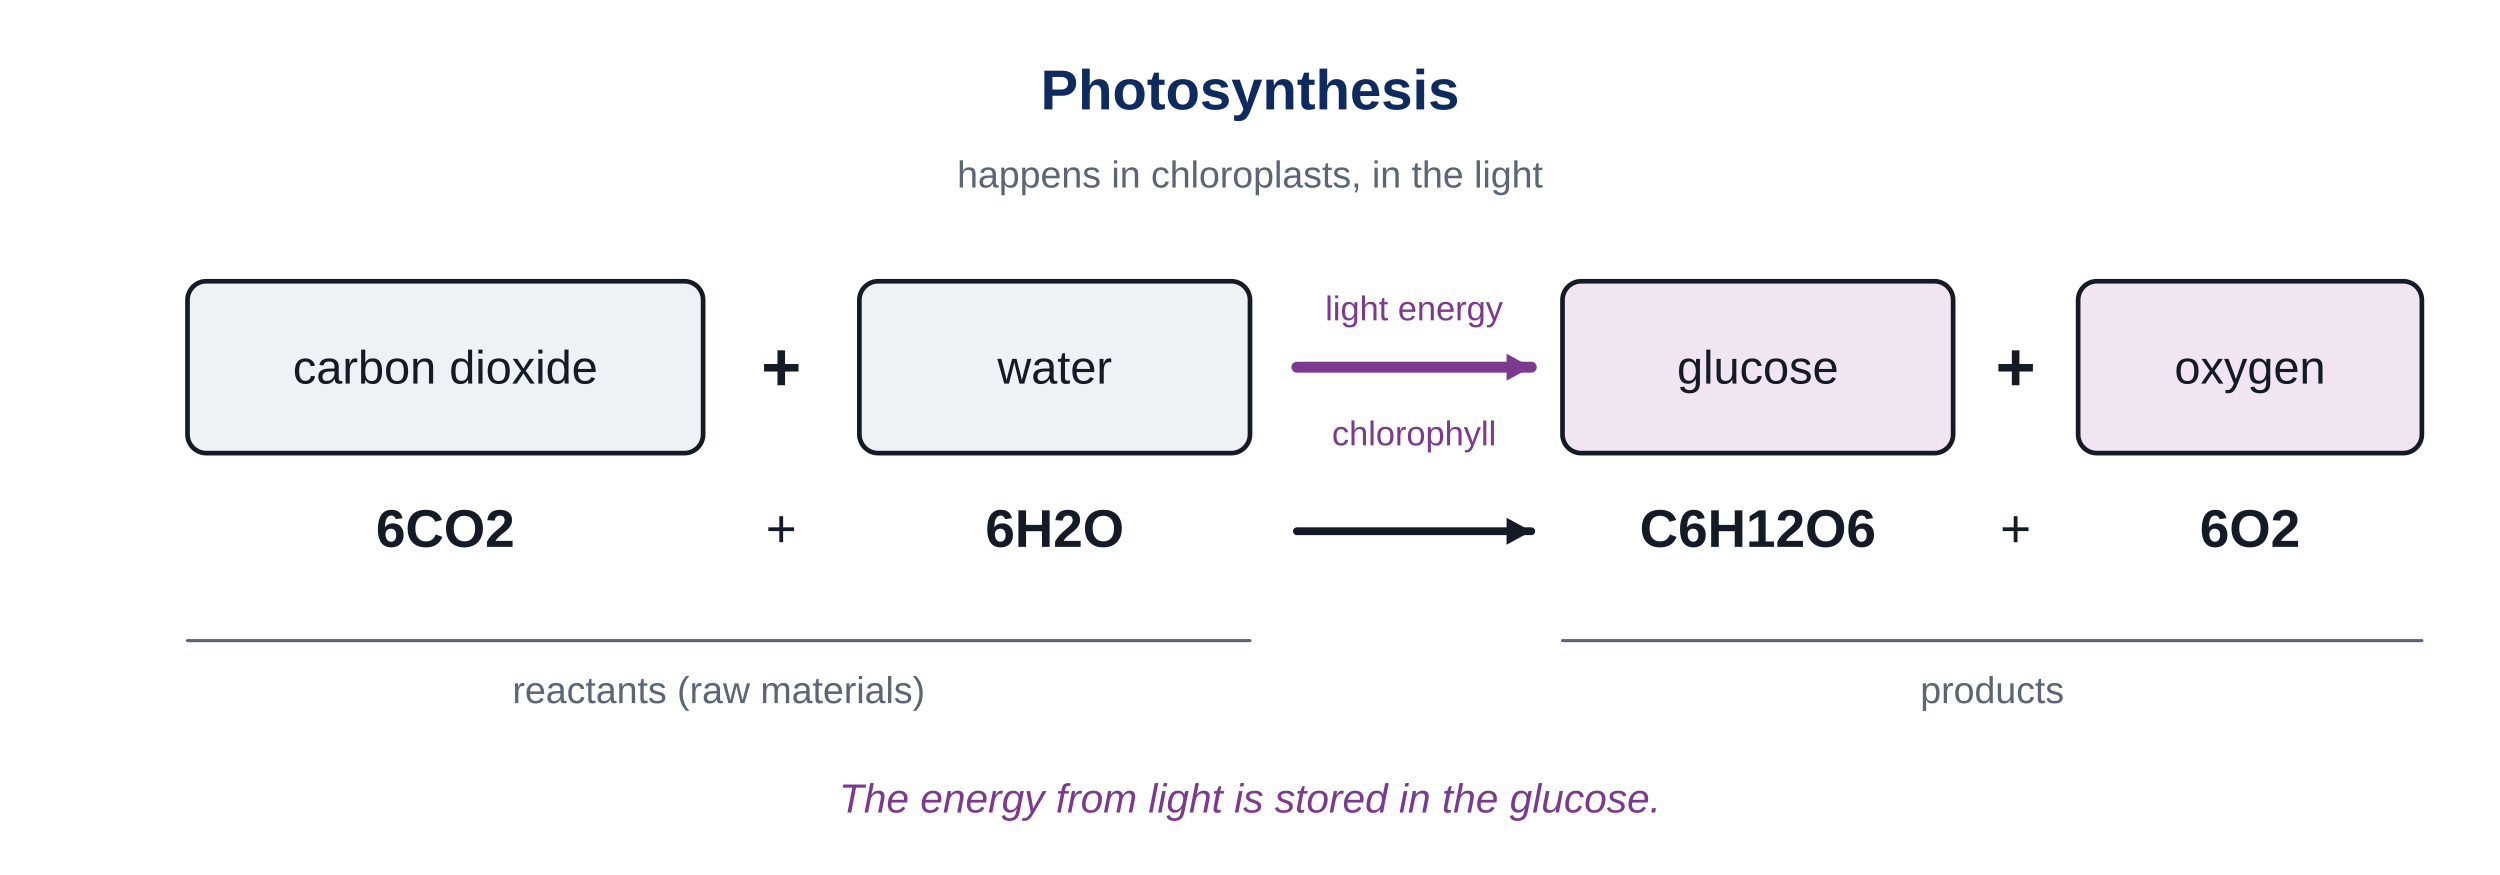
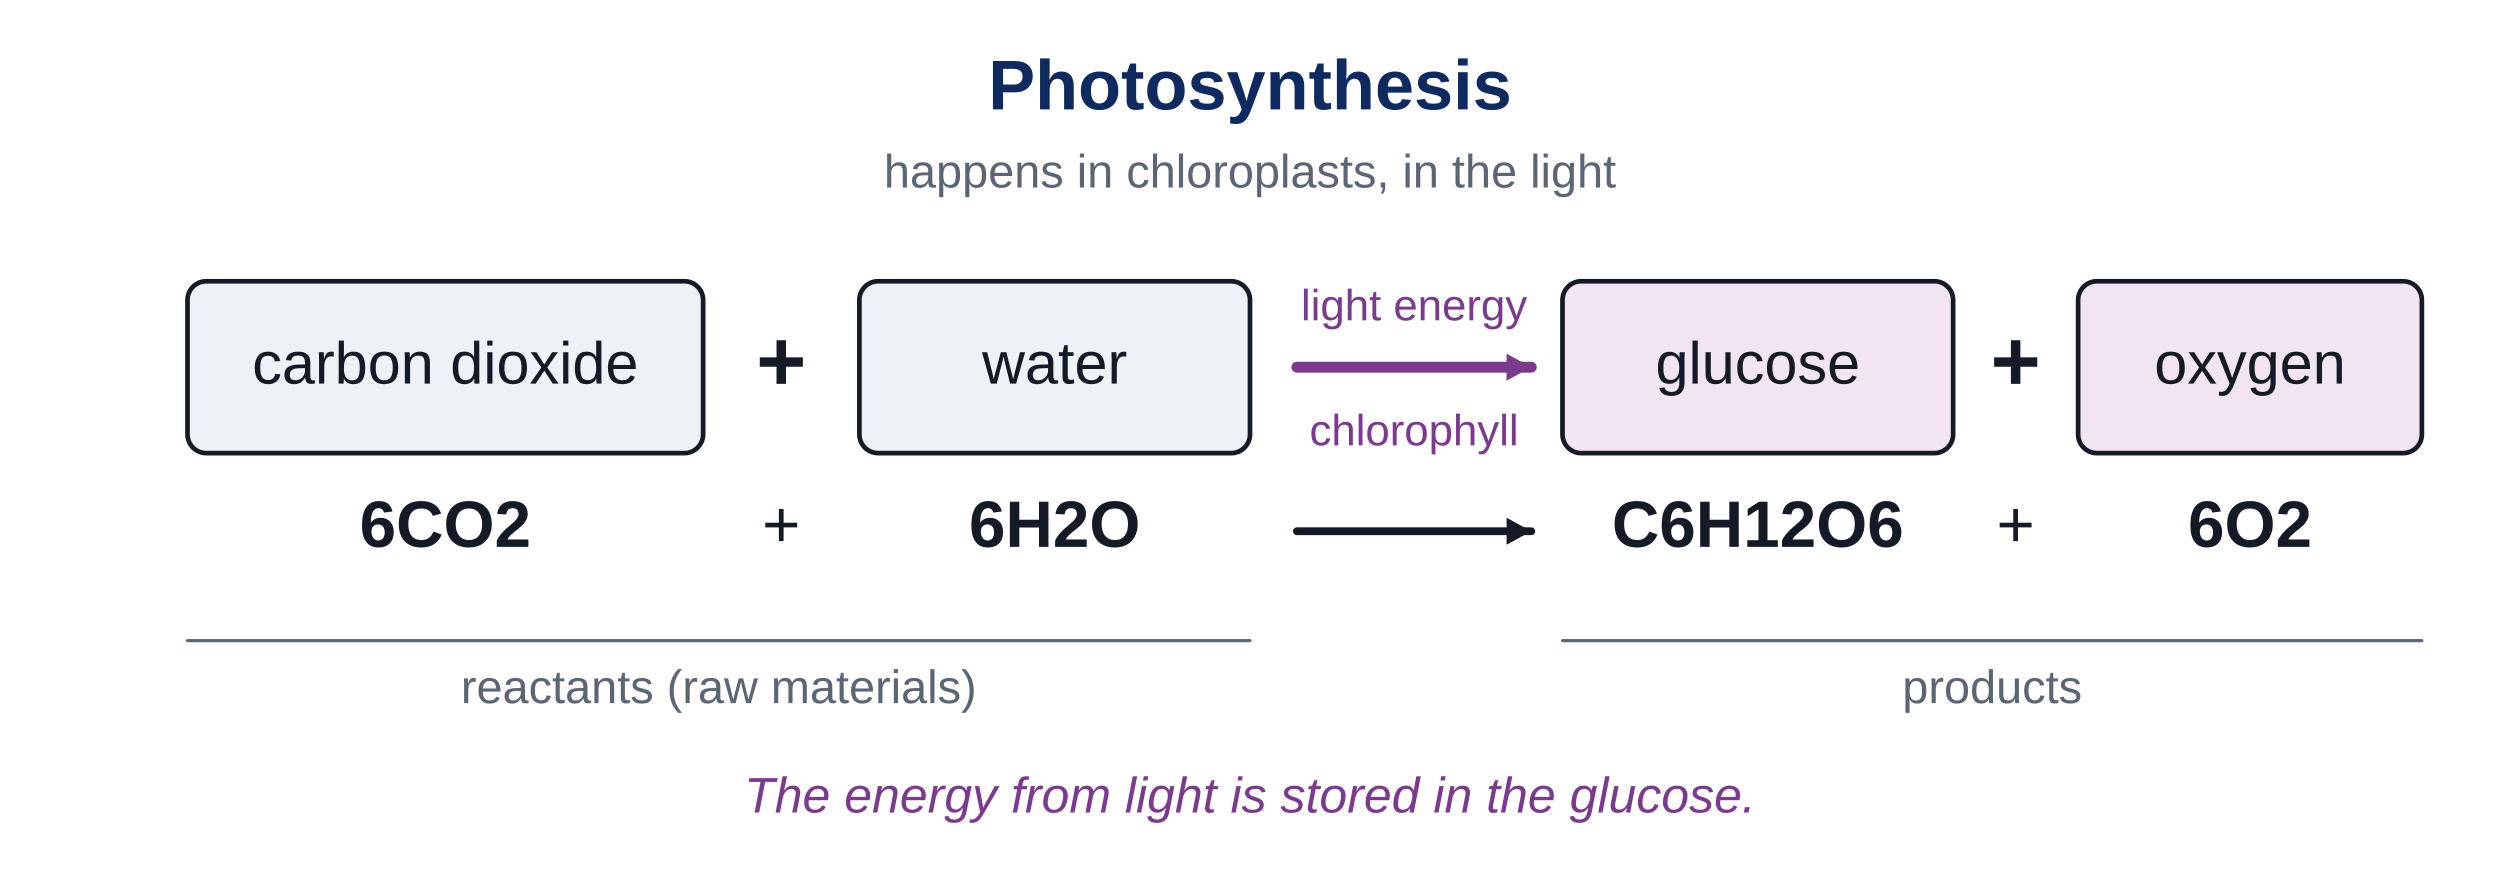
<svg xmlns="http://www.w3.org/2000/svg" width="1600" height="560" viewBox="0 0 1600 560">
  <rect x="0" y="0" width="1600" height="560" fill="#FFFFFF" />
-   <text x="800" y="70" font-family="Liberation Sans, Arial, Helvetica, sans-serif" font-size="36" text-anchor="middle" font-weight="bold" fill="#0F2A5F">Photosynthesis</text>
-   <text x="800" y="120" font-family="Liberation Sans, Arial, Helvetica, sans-serif" font-size="24" text-anchor="middle" font-weight="normal" fill="#5B6574">happens in chloroplasts, in the light</text>
+   <text x="800" y="70" font-family="Liberation Sans, Arial, Helvetica, sans-serif" font-size="45" text-anchor="middle" font-weight="bold" fill="#0F2A5F">Photosynthesis</text>
+   <text x="800" y="120" font-family="Liberation Sans, Arial, Helvetica, sans-serif" font-size="30" text-anchor="middle" font-weight="normal" fill="#5B6574">happens in chloroplasts, in the light</text>
  <rect x="120" y="180" width="330" height="110" rx="12" fill="#EEF1F5" stroke="#141B26" stroke-width="3" />
-   <text x="285.0" y="245.5" font-family="Liberation Sans, Arial, Helvetica, sans-serif" font-size="30" text-anchor="middle" font-weight="normal" fill="#141B26">carbon dioxide</text>
-   <text x="500" y="250" font-family="Liberation Sans, Arial, Helvetica, sans-serif" font-size="44" text-anchor="middle" font-weight="bold" fill="#141B26">+</text>
+   <text x="285.0" y="245.5" font-family="Liberation Sans, Arial, Helvetica, sans-serif" font-size="38" text-anchor="middle" font-weight="normal" fill="#141B26">carbon dioxide</text>
+   <text x="500" y="250" font-family="Liberation Sans, Arial, Helvetica, sans-serif" font-size="55" text-anchor="middle" font-weight="bold" fill="#141B26">+</text>
  <rect x="550" y="180" width="250" height="110" rx="12" fill="#EEF1F5" stroke="#141B26" stroke-width="3" />
-   <text x="675.0" y="245.5" font-family="Liberation Sans, Arial, Helvetica, sans-serif" font-size="30" text-anchor="middle" font-weight="normal" fill="#141B26">water</text>
+   <text x="675.0" y="245.5" font-family="Liberation Sans, Arial, Helvetica, sans-serif" font-size="38" text-anchor="middle" font-weight="normal" fill="#141B26">water</text>
  <line x1="830" y1="235" x2="980" y2="235" stroke="#7B3A8E" stroke-width="7" stroke-linecap="round" />
  <polygon points="980,235 964.204,243.63 964.204,226.37" fill="#7B3A8E" />
-   <text x="905" y="205" font-family="Liberation Sans, Arial, Helvetica, sans-serif" font-size="22" text-anchor="middle" font-weight="normal" fill="#7B3A8E">light energy</text>
-   <text x="905" y="285" font-family="Liberation Sans, Arial, Helvetica, sans-serif" font-size="22" text-anchor="middle" font-weight="normal" fill="#7B3A8E">chlorophyll</text>
+   <text x="905" y="205" font-family="Liberation Sans, Arial, Helvetica, sans-serif" font-size="28" text-anchor="middle" font-weight="normal" fill="#7B3A8E">light energy</text>
+   <text x="905" y="285" font-family="Liberation Sans, Arial, Helvetica, sans-serif" font-size="28" text-anchor="middle" font-weight="normal" fill="#7B3A8E">chlorophyll</text>
  <rect x="1000" y="180" width="250" height="110" rx="12" fill="#F1E5F4" stroke="#141B26" stroke-width="3" />
-   <text x="1125.0" y="245.5" font-family="Liberation Sans, Arial, Helvetica, sans-serif" font-size="30" text-anchor="middle" font-weight="normal" fill="#141B26">glucose</text>
-   <text x="1290" y="250" font-family="Liberation Sans, Arial, Helvetica, sans-serif" font-size="44" text-anchor="middle" font-weight="bold" fill="#141B26">+</text>
+   <text x="1125.0" y="245.5" font-family="Liberation Sans, Arial, Helvetica, sans-serif" font-size="38" text-anchor="middle" font-weight="normal" fill="#141B26">glucose</text>
+   <text x="1290" y="250" font-family="Liberation Sans, Arial, Helvetica, sans-serif" font-size="55" text-anchor="middle" font-weight="bold" fill="#141B26">+</text>
  <rect x="1330" y="180" width="220" height="110" rx="12" fill="#F1E5F4" stroke="#141B26" stroke-width="3" />
-   <text x="1440.0" y="245.5" font-family="Liberation Sans, Arial, Helvetica, sans-serif" font-size="30" text-anchor="middle" font-weight="normal" fill="#141B26">oxygen</text>
-   <text x="285" y="350" font-family="Liberation Sans, Arial, Helvetica, sans-serif" font-size="34" text-anchor="middle" font-weight="bold" fill="#141B26">6CO2</text>
-   <text x="500" y="350" font-family="Liberation Sans, Arial, Helvetica, sans-serif" font-size="34" text-anchor="middle" font-weight="normal" fill="#141B26">+</text>
-   <text x="675" y="350" font-family="Liberation Sans, Arial, Helvetica, sans-serif" font-size="34" text-anchor="middle" font-weight="bold" fill="#141B26">6H2O</text>
+   <text x="1440.0" y="245.5" font-family="Liberation Sans, Arial, Helvetica, sans-serif" font-size="38" text-anchor="middle" font-weight="normal" fill="#141B26">oxygen</text>
+   <text x="285" y="350" font-family="Liberation Sans, Arial, Helvetica, sans-serif" font-size="42" text-anchor="middle" font-weight="bold" fill="#141B26">6CO2</text>
+   <text x="500" y="350" font-family="Liberation Sans, Arial, Helvetica, sans-serif" font-size="42" text-anchor="middle" font-weight="normal" fill="#141B26">+</text>
+   <text x="675" y="350" font-family="Liberation Sans, Arial, Helvetica, sans-serif" font-size="42" text-anchor="middle" font-weight="bold" fill="#141B26">6H2O</text>
  <line x1="830" y1="340" x2="980" y2="340" stroke="#141B26" stroke-width="5" stroke-linecap="round" />
  <polygon points="980,340 964.204,348.63 964.204,331.37" fill="#141B26" />
-   <text x="1125" y="350" font-family="Liberation Sans, Arial, Helvetica, sans-serif" font-size="34" text-anchor="middle" font-weight="bold" fill="#141B26">C6H12O6</text>
-   <text x="1290" y="350" font-family="Liberation Sans, Arial, Helvetica, sans-serif" font-size="34" text-anchor="middle" font-weight="normal" fill="#141B26">+</text>
-   <text x="1440" y="350" font-family="Liberation Sans, Arial, Helvetica, sans-serif" font-size="34" text-anchor="middle" font-weight="bold" fill="#141B26">6O2</text>
+   <text x="1125" y="350" font-family="Liberation Sans, Arial, Helvetica, sans-serif" font-size="42" text-anchor="middle" font-weight="bold" fill="#141B26">C6H12O6</text>
+   <text x="1290" y="350" font-family="Liberation Sans, Arial, Helvetica, sans-serif" font-size="42" text-anchor="middle" font-weight="normal" fill="#141B26">+</text>
+   <text x="1440" y="350" font-family="Liberation Sans, Arial, Helvetica, sans-serif" font-size="42" text-anchor="middle" font-weight="bold" fill="#141B26">6O2</text>
  <line x1="120" y1="410" x2="800" y2="410" stroke="#5B6574" stroke-width="2" stroke-linecap="round" />
  <line x1="1000" y1="410" x2="1550" y2="410" stroke="#5B6574" stroke-width="2" stroke-linecap="round" />
-   <text x="1275" y="450" font-family="Liberation Sans, Arial, Helvetica, sans-serif" font-size="24" text-anchor="middle" font-weight="normal" fill="#5B6574">products</text>
-   <text x="460" y="450" font-family="Liberation Sans, Arial, Helvetica, sans-serif" font-size="24" text-anchor="middle" font-weight="normal" fill="#5B6574">reactants (raw materials)</text>
-   <text x="800" y="450" font-family="Liberation Sans, Arial, Helvetica, sans-serif" font-size="10" text-anchor="middle" font-weight="normal" fill="#141B26" />
-   <text x="800" y="520" font-family="Liberation Sans, Arial, Helvetica, sans-serif" font-size="26" text-anchor="middle" font-weight="normal" fill="#7B3A8E" font-style="italic">The energy from light is stored in the glucose.</text>
+   <text x="1275" y="450" font-family="Liberation Sans, Arial, Helvetica, sans-serif" font-size="30" text-anchor="middle" font-weight="normal" fill="#5B6574">products</text>
+   <text x="460" y="450" font-family="Liberation Sans, Arial, Helvetica, sans-serif" font-size="30" text-anchor="middle" font-weight="normal" fill="#5B6574">reactants (raw materials)</text>
+   <text x="800" y="450" font-family="Liberation Sans, Arial, Helvetica, sans-serif" font-size="12" text-anchor="middle" font-weight="normal" fill="#141B26" />
+   <text x="800" y="520" font-family="Liberation Sans, Arial, Helvetica, sans-serif" font-size="32" text-anchor="middle" font-weight="normal" fill="#7B3A8E" font-style="italic">The energy from light is stored in the glucose.</text>
</svg>
